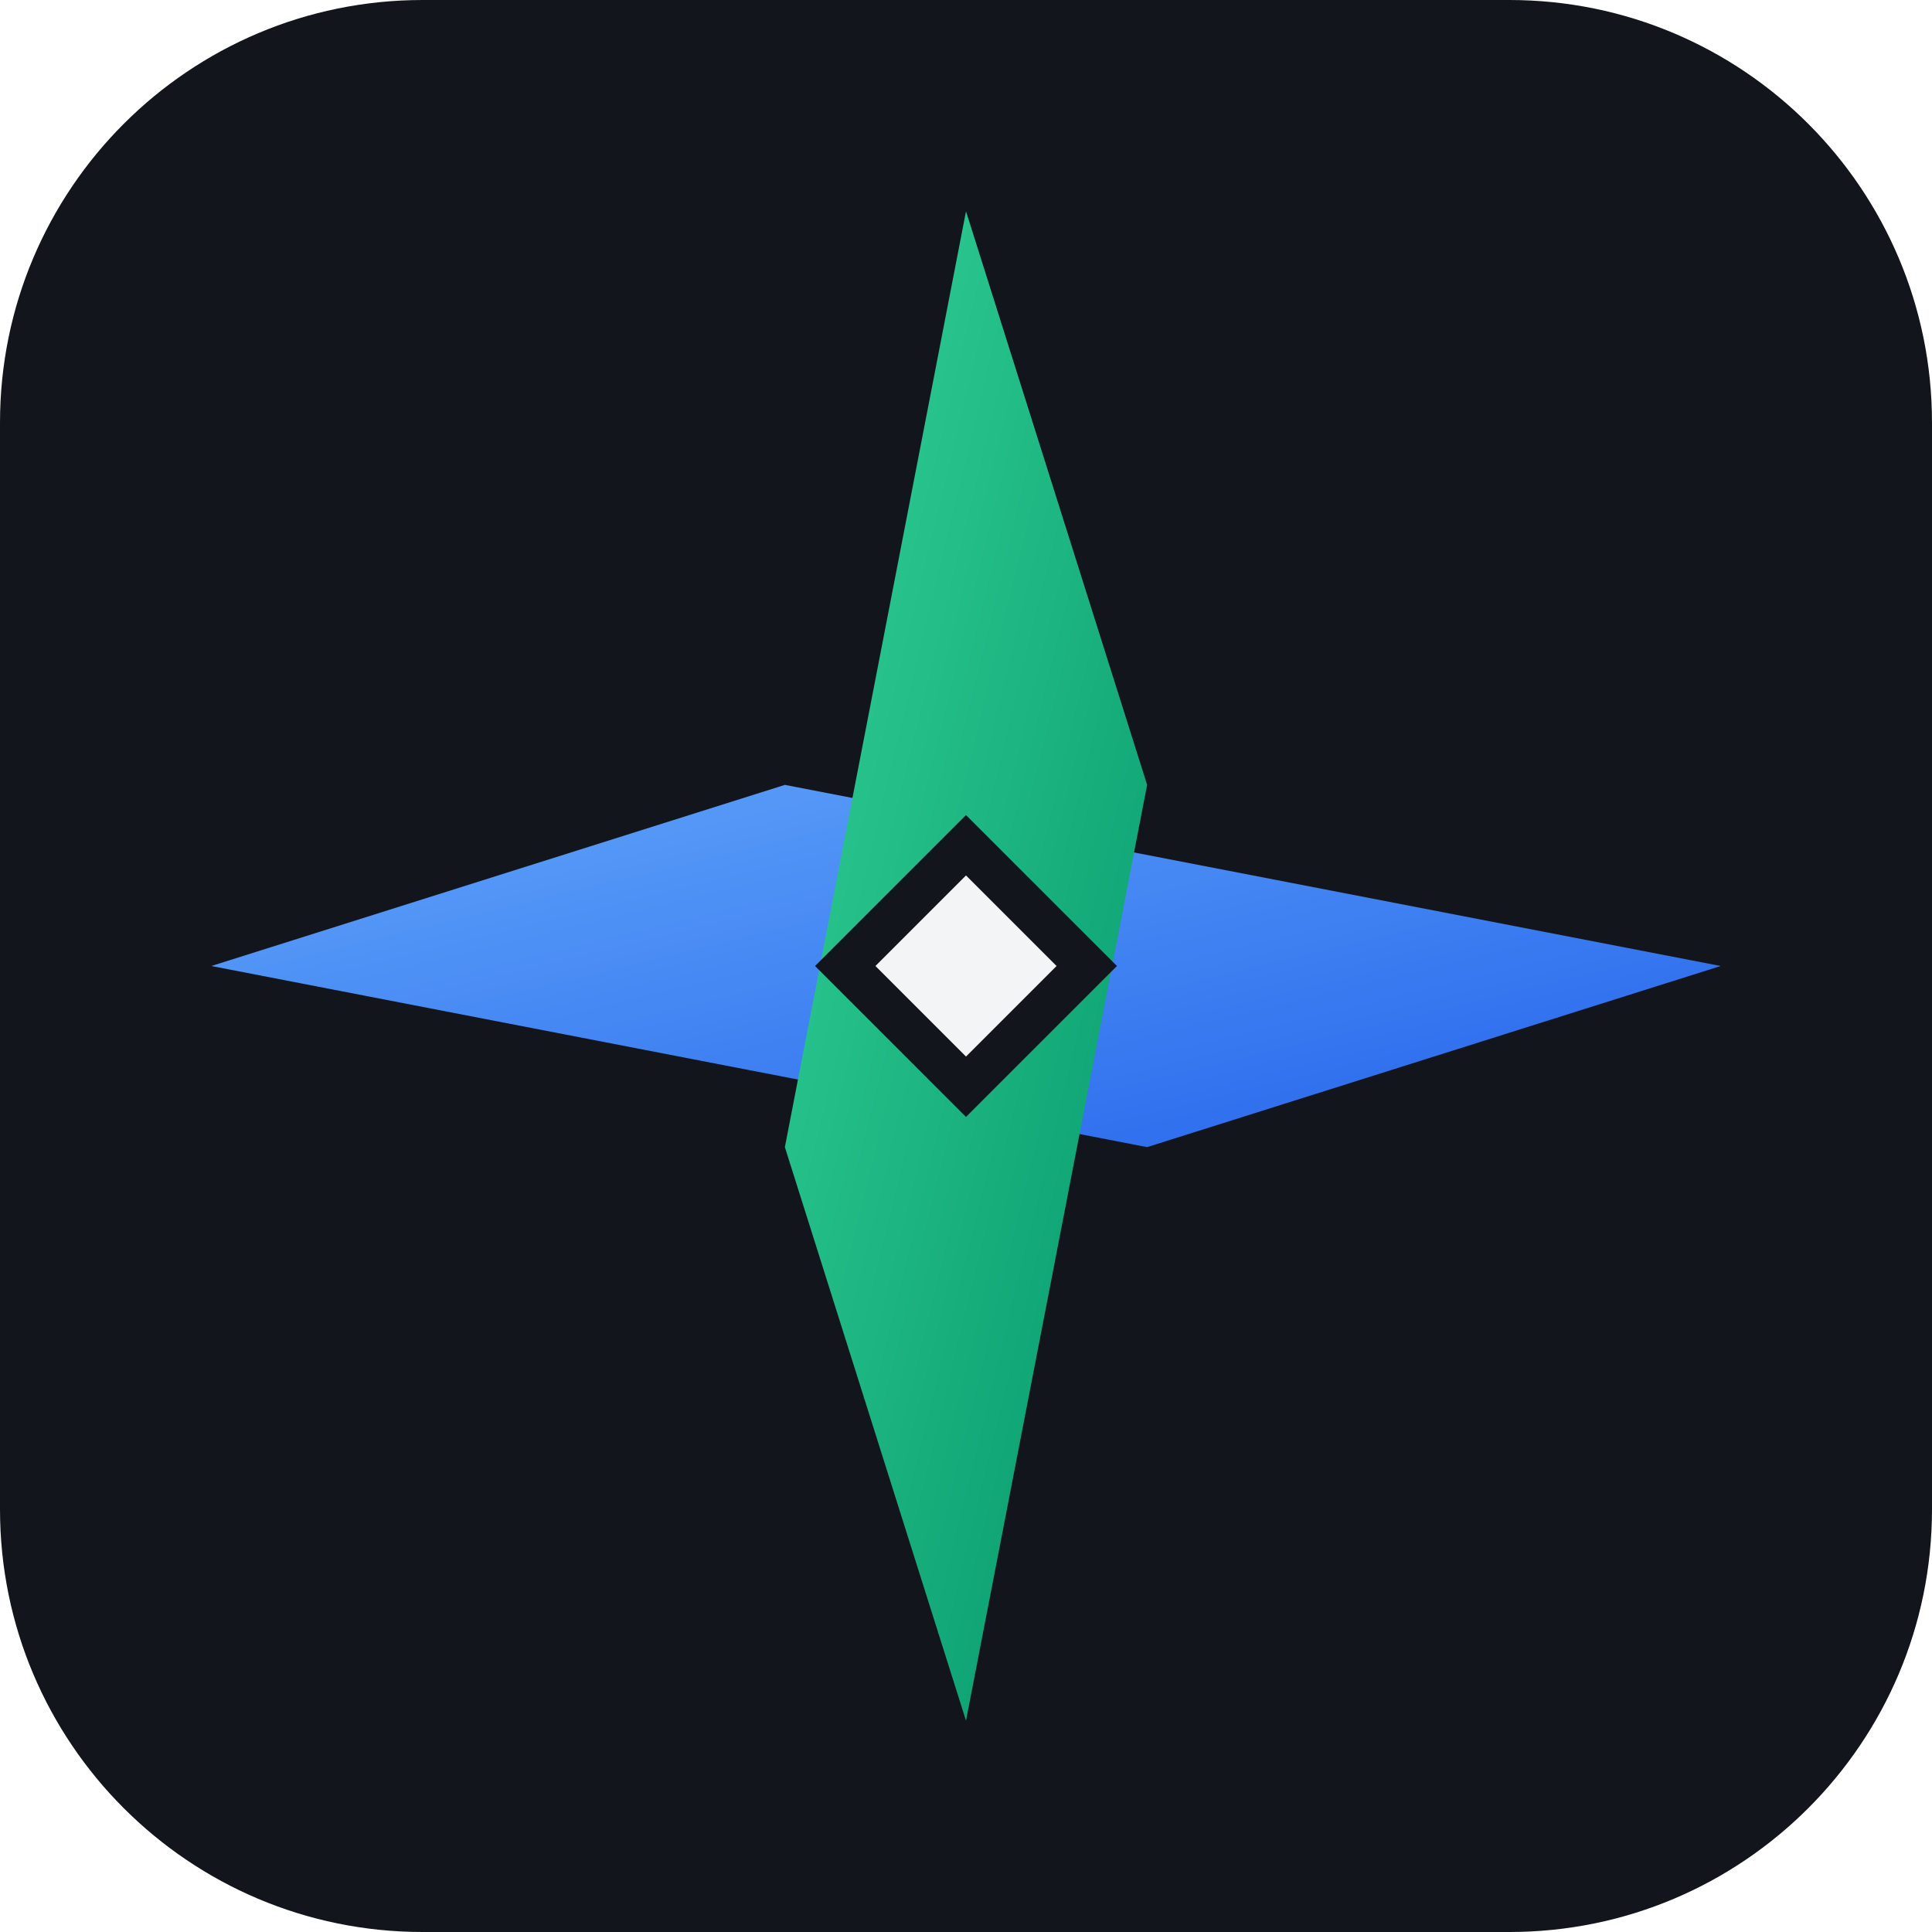
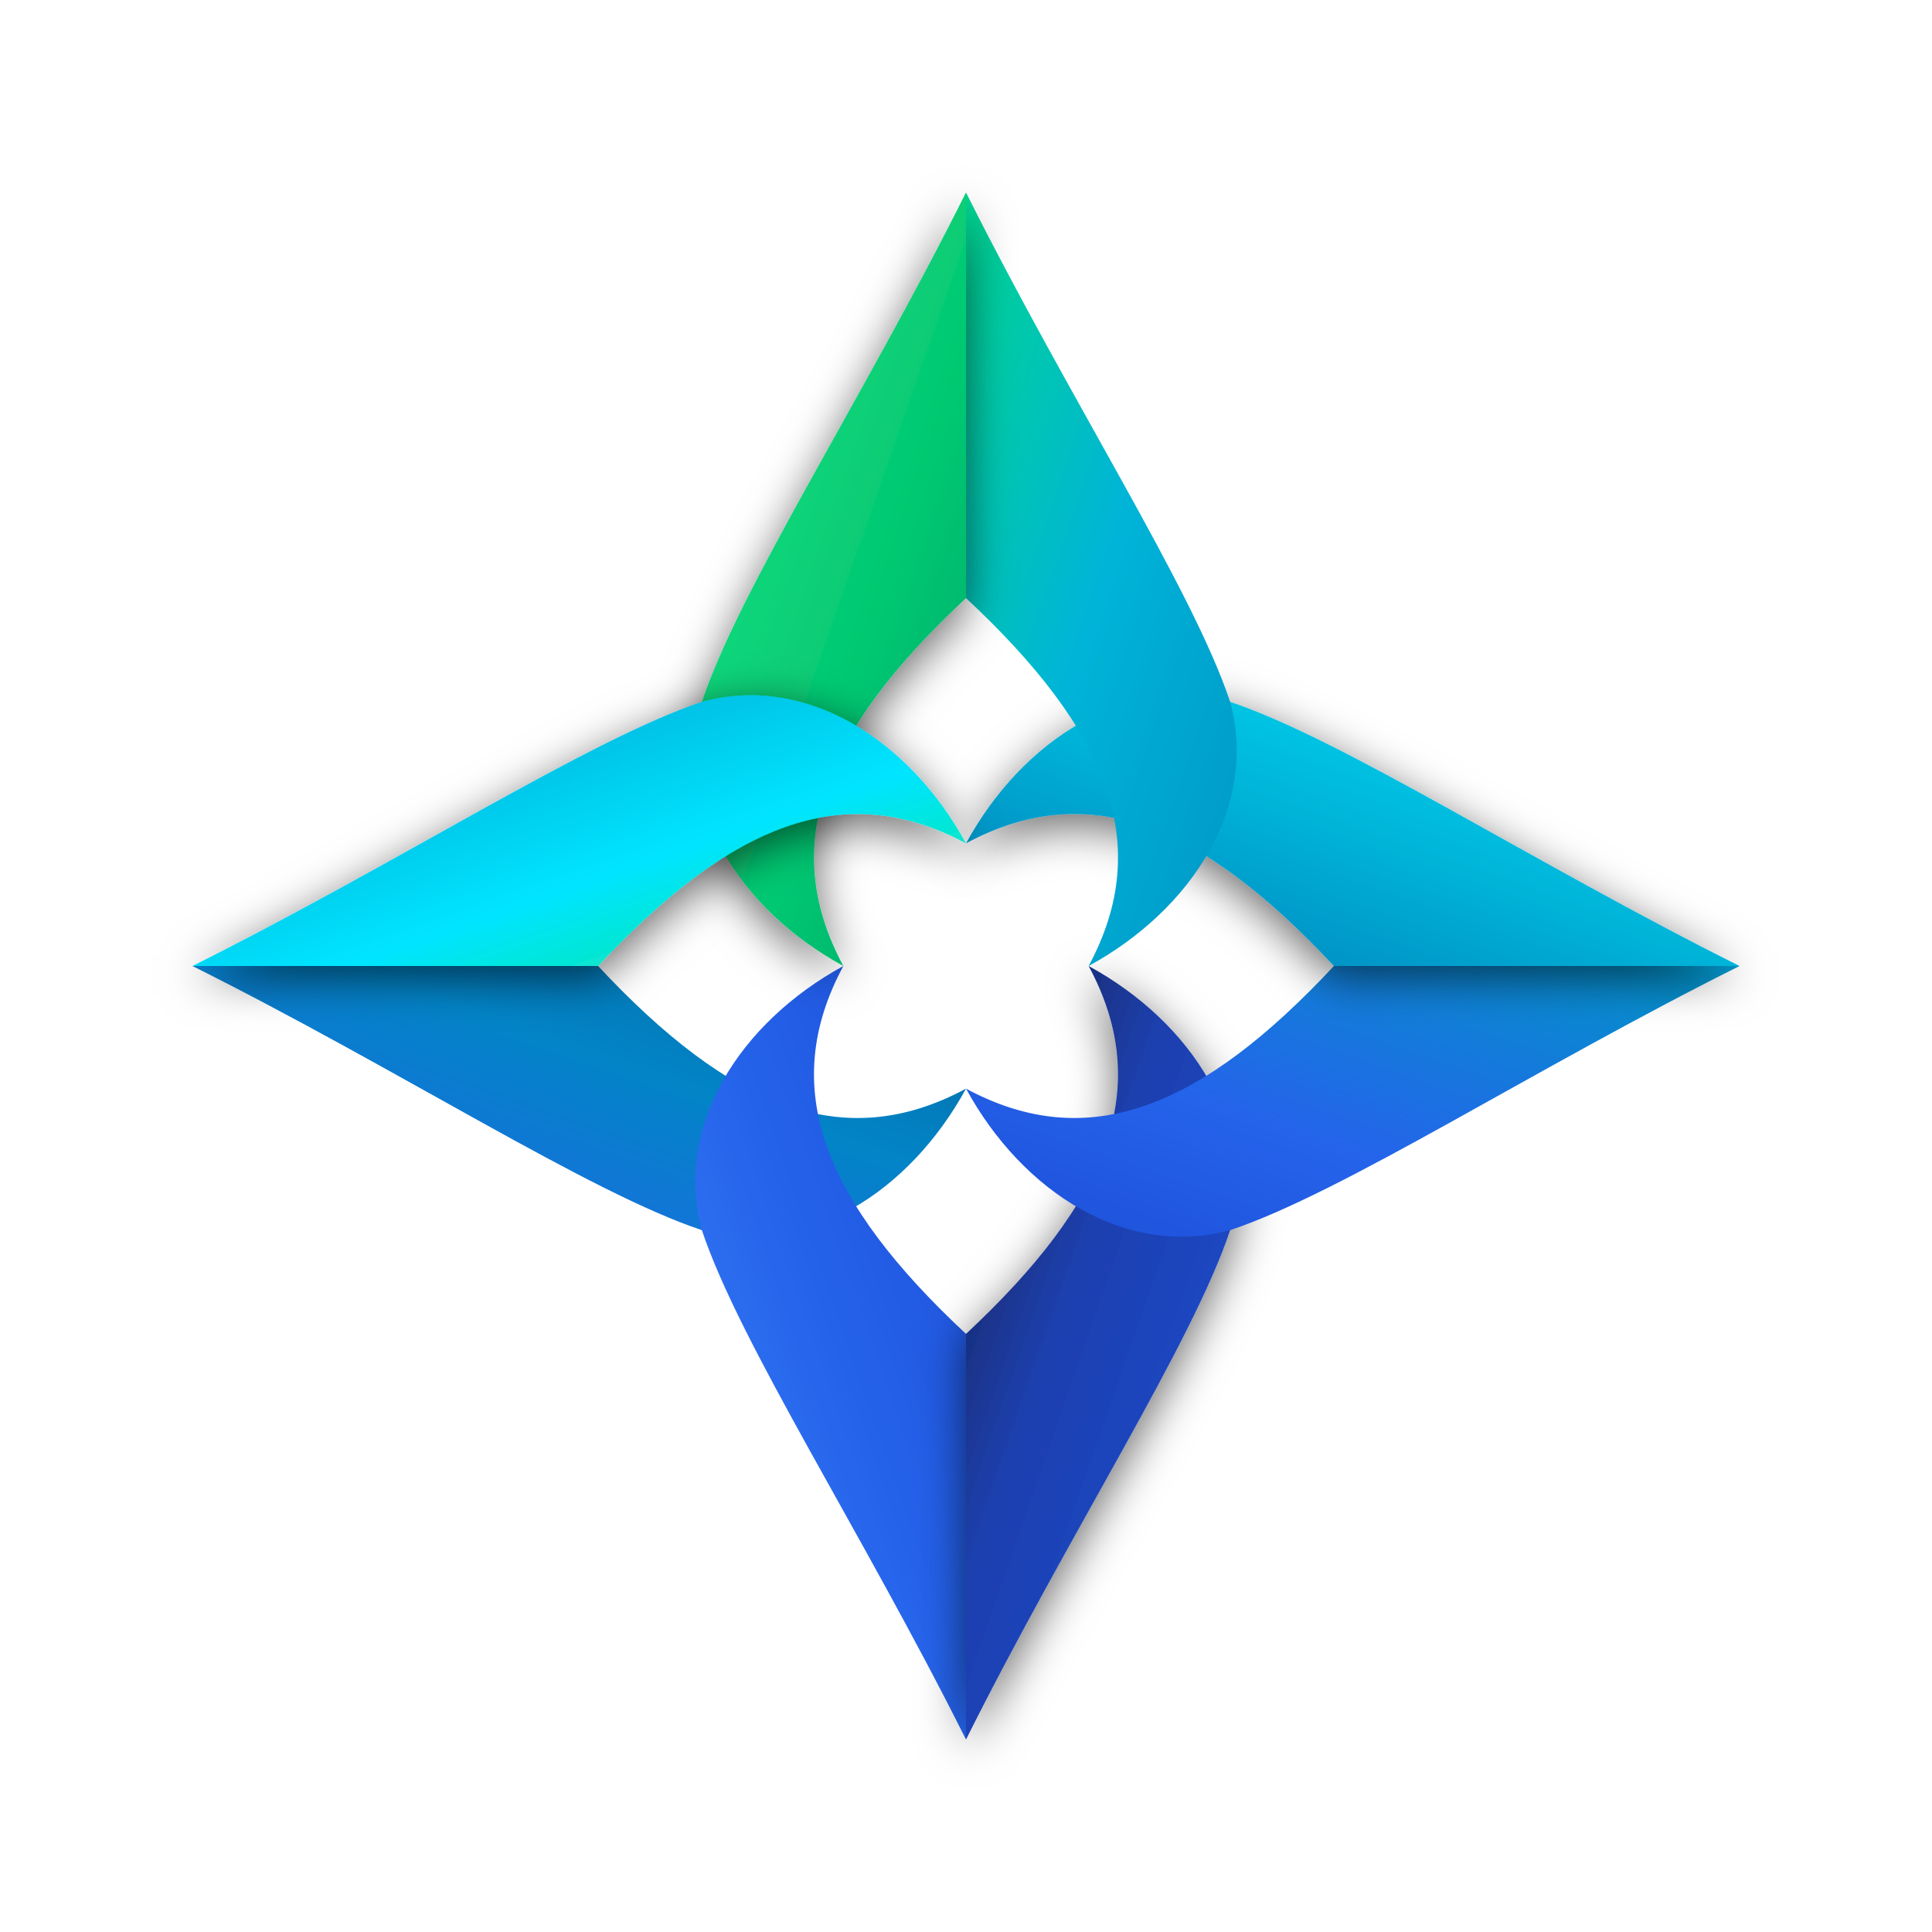
- <svg xmlns="http://www.w3.org/2000/svg" viewBox="0 0 128 128" width="128" height="128">
-   <rect width="128" height="128" rx="28" fill="#12161C" />
+ <svg xmlns="http://www.w3.org/2000/svg" viewBox="0 0 1024 1024" width="100%" height="100%">
  <defs>
-     <linearGradient id="opt1_vert" x1="0%" y1="0%" x2="100%" y2="100%">
-       <stop offset="0%" stop-color="#34D399" />
-       <stop offset="100%" stop-color="#059669" />
+     <filter id="shadow" x="-30%" y="-30%" width="160%" height="160%">
+       <feDropShadow dx="0" dy="6" stdDeviation="12" flood-color="#000000" flood-opacity="0.6" />
+     </filter>
+     <linearGradient id="g-top-left" x1="0%" y1="0%" x2="100%" y2="100%">
+       <stop offset="0%" stop-color="#12e886" />
+       <stop offset="60%" stop-color="#05c872" />
+       <stop offset="100%" stop-color="#00a86b" />
    </linearGradient>
-     <linearGradient id="opt1_horiz" x1="0%" y1="0%" x2="100%" y2="100%">
-       <stop offset="0%" stop-color="#60A5FA" />
-       <stop offset="100%" stop-color="#2563EB" />
+     <linearGradient id="g-top-right" x1="0%" y1="0%" x2="100%" y2="100%">
+       <stop offset="0%" stop-color="#00d68f" />
+       <stop offset="50%" stop-color="#00b4d8" />
+       <stop offset="100%" stop-color="#0096c7" />
+     </linearGradient>
+     <linearGradient id="g-right-top" x1="100%" y1="0%" x2="0%" y2="100%">
+       <stop offset="0%" stop-color="#00e5ff" />
+       <stop offset="50%" stop-color="#00b4d8" />
+       <stop offset="100%" stop-color="#0077b6" />
+     </linearGradient>
+     <linearGradient id="g-right-bottom" x1="100%" y1="0%" x2="0%" y2="100%">
+       <stop offset="0%" stop-color="#0096c7" />
+       <stop offset="60%" stop-color="#2563eb" />
+       <stop offset="100%" stop-color="#1d4ed8" />
+     </linearGradient>
+     <linearGradient id="g-bottom-right" x1="100%" y1="100%" x2="0%" y2="0%">
+       <stop offset="0%" stop-color="#1d4ed8" />
+       <stop offset="60%" stop-color="#1e40af" />
+       <stop offset="100%" stop-color="#111c44" />
+     </linearGradient>
+     <linearGradient id="g-bottom-left" x1="0%" y1="100%" x2="100%" y2="0%">
+       <stop offset="0%" stop-color="#3b82f6" />
+       <stop offset="50%" stop-color="#2563eb" />
+       <stop offset="100%" stop-color="#1d4ed8" />
+     </linearGradient>
+     <linearGradient id="g-left-bottom" x1="0%" y1="100%" x2="100%" y2="0%">
+       <stop offset="0%" stop-color="#2563eb" />
+       <stop offset="60%" stop-color="#0284c7" />
+       <stop offset="100%" stop-color="#0369a1" />
+     </linearGradient>
+     <linearGradient id="g-left-top" x1="0%" y1="0%" x2="100%" y2="100%">
+       <stop offset="0%" stop-color="#0096c7" />
+       <stop offset="60%" stop-color="#00e5ff" />
+       <stop offset="100%" stop-color="#12e886" />
    </linearGradient>
  </defs>
-   <path d="M 14 64 L 52 52 L 114 64 L 76 76 Z" fill="url(#opt1_horiz)" />
-   <path d="M 64 14 L 76 52 L 64 114 L 52 76 Z" fill="url(#opt1_vert)" />
-   <polygon points="64,54 74,64 64,74 54,64" fill="#12161C" />
-   <polygon points="64,58 70,64 64,70 58,64" fill="#F3F4F6" />
+   <g transform="translate(512, 512)">
+     <path d="M -410,0 C -300,55 -200,120 -140,140 C -85,155 -30,120 0,65 C -65,100 -125,75 -195,0 Z" fill="url(#g-left-bottom)" />
+     <path d="M 0,410 C -55,300 -120,200 -140,140 C -155,85 -120,30 -65,0 C -100,65 -75,125 0,195 Z" fill="url(#g-bottom-left)" />
+     <path d="M 0,410 C 55,300 120,200 140,140 C 155,85 120,30 65,0 C 100,65 75,125 0,195 Z" fill="url(#g-bottom-right)" filter="url(#shadow)" />
+     <path d="M 410,0 C 300,55 200,120 140,140 C 85,155 30,120 0,65 C 65,100 125,75 195,0 Z" fill="url(#g-right-bottom)" />
+     <path d="M 410,0 C 300,-55 200,-120 140,-140 C 85,-155 30,-120 0,-65 C 65,-100 125,-75 195,0 Z" fill="url(#g-right-top)" filter="url(#shadow)" />
+     <path d="M 0,-410 C 55,-300 120,-200 140,-140 C 155,-85 120,-30 65,0 C 100,-65 75,-125 0,-195 Z" fill="url(#g-top-right)" />
+     <path d="M 0,-410 C -55,-300 -120,-200 -140,-140 C -155,-85 -120,-30 -65,0 C -100,-65 -75,-125 0,-195 Z" fill="url(#g-top-left)" filter="url(#shadow)" />
+     <path d="M -410,0 C -300,-55 -200,-120 -140,-140 C -85,-155 -30,-120 0,-65 C -65,-100 -125,-75 -195,0 Z" fill="url(#g-left-top)" filter="url(#shadow)" />
+   </g>
</svg>
